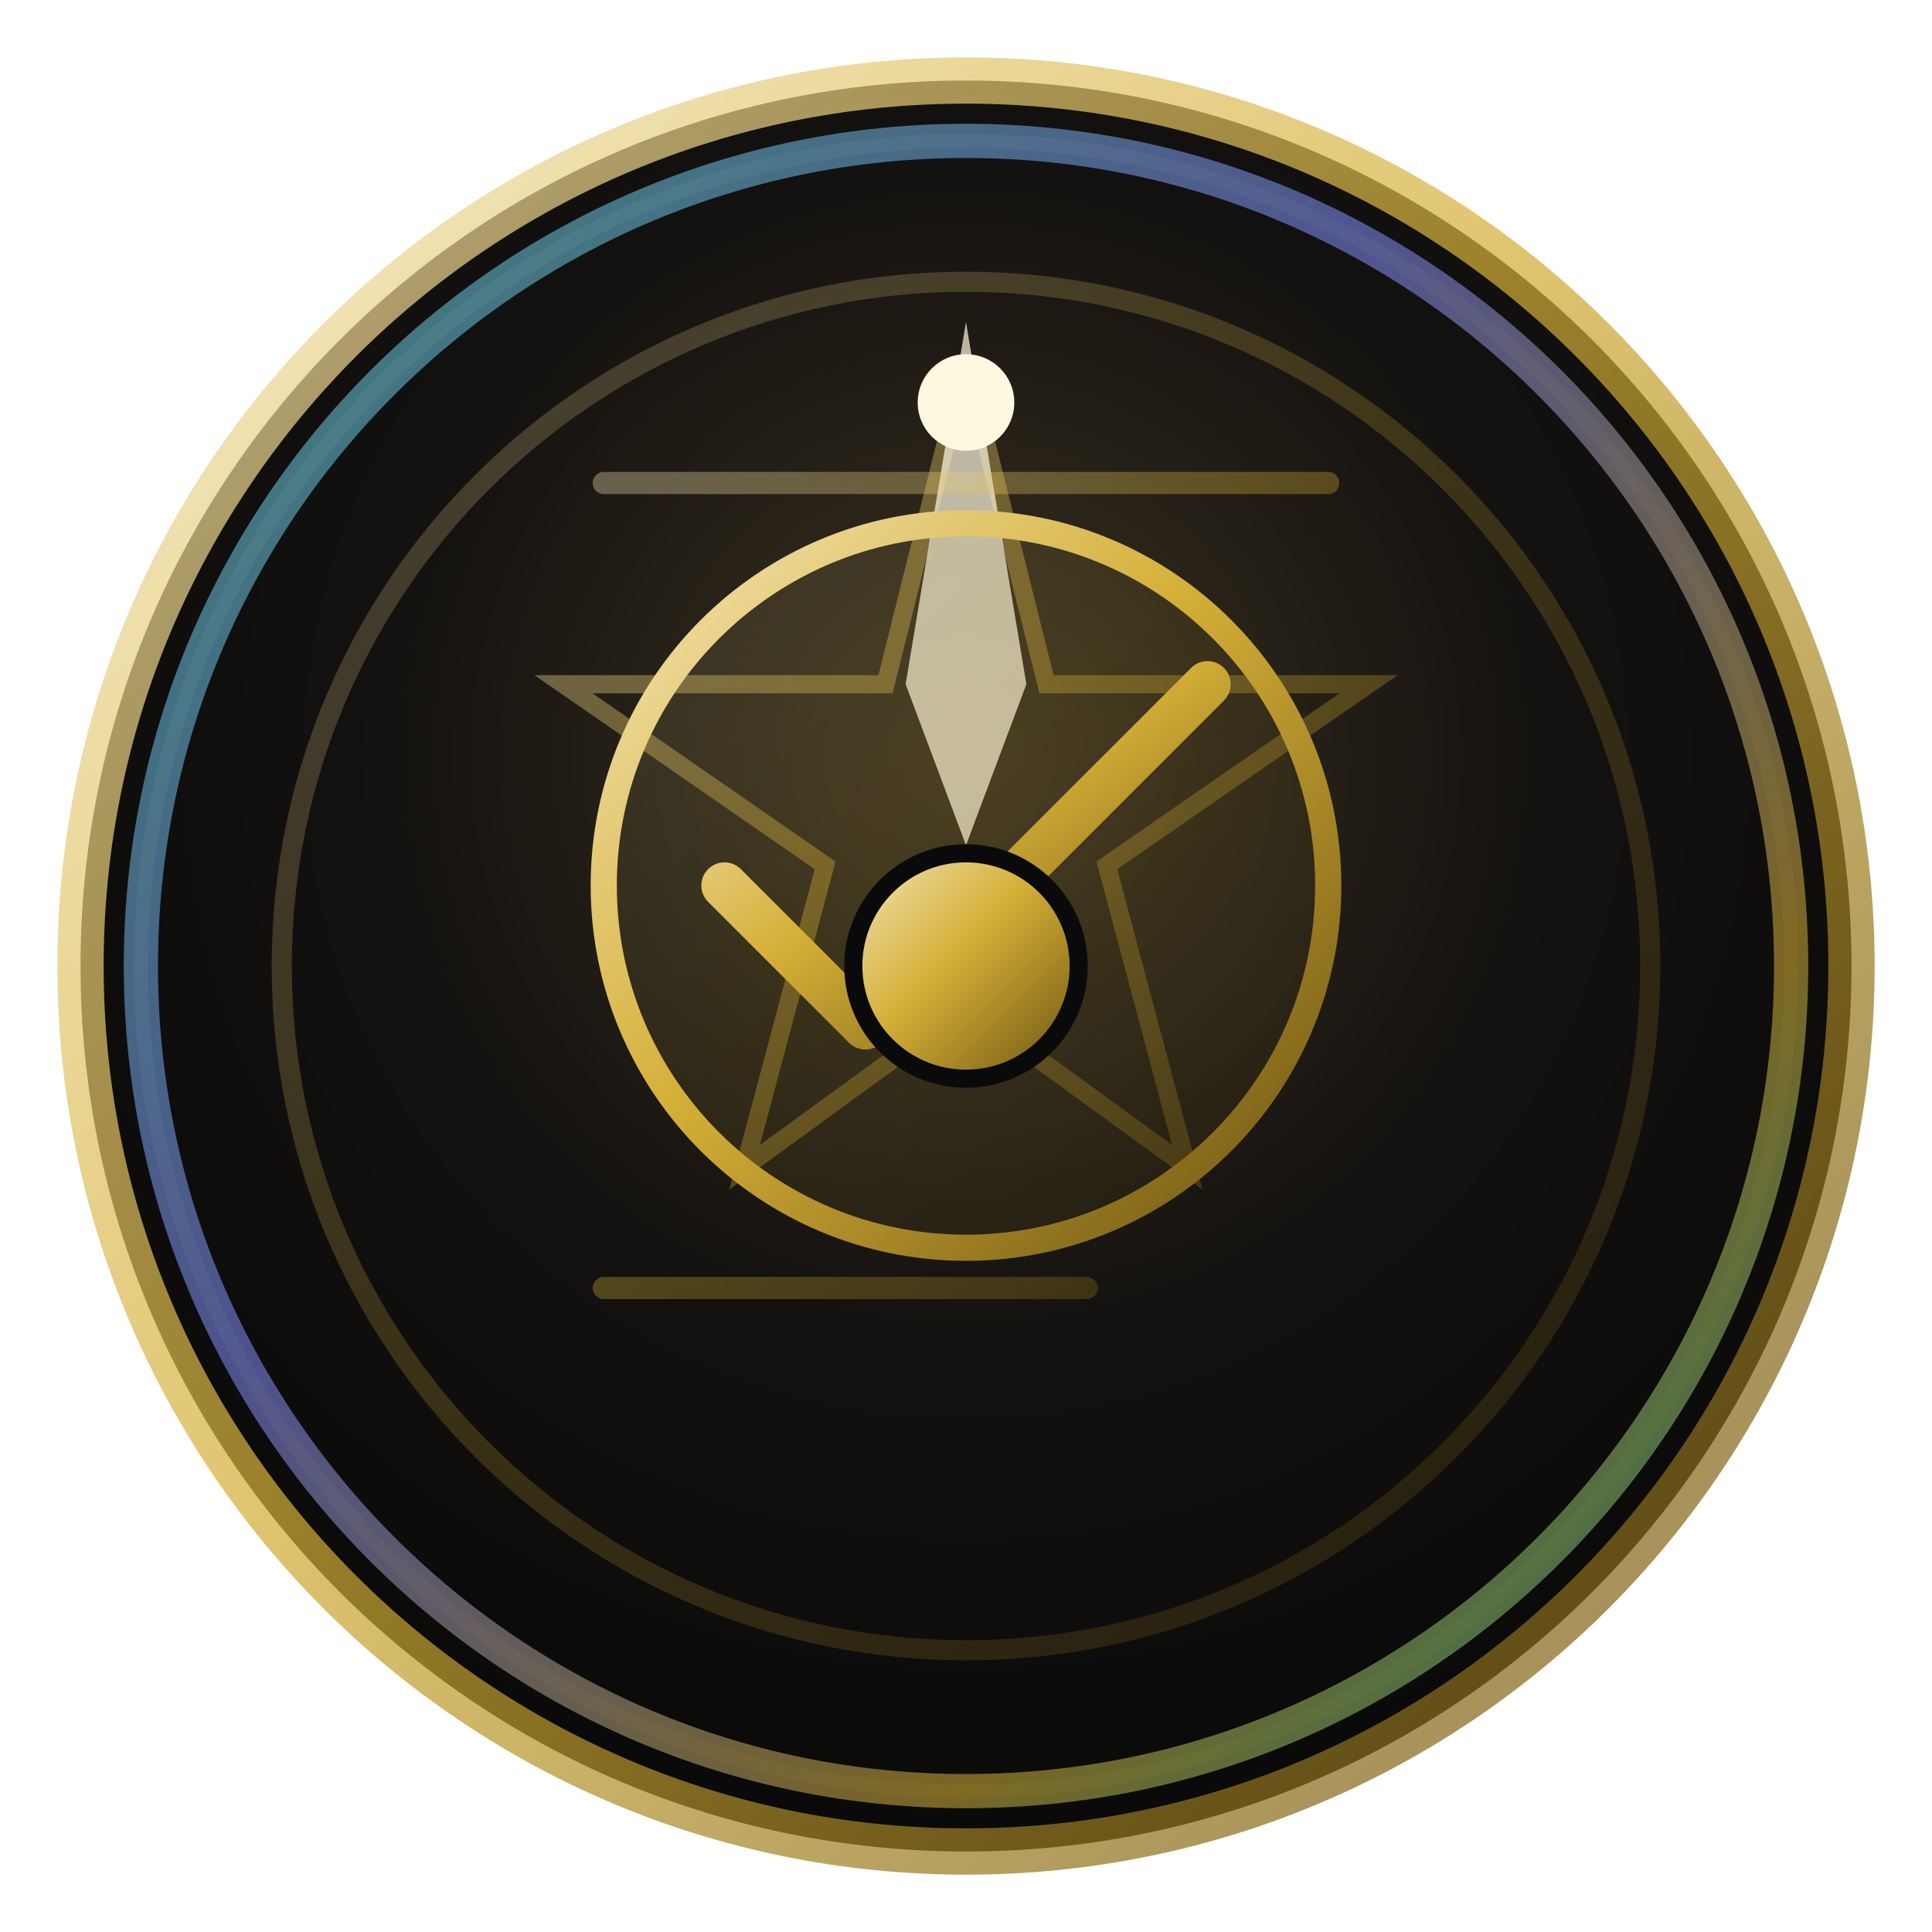
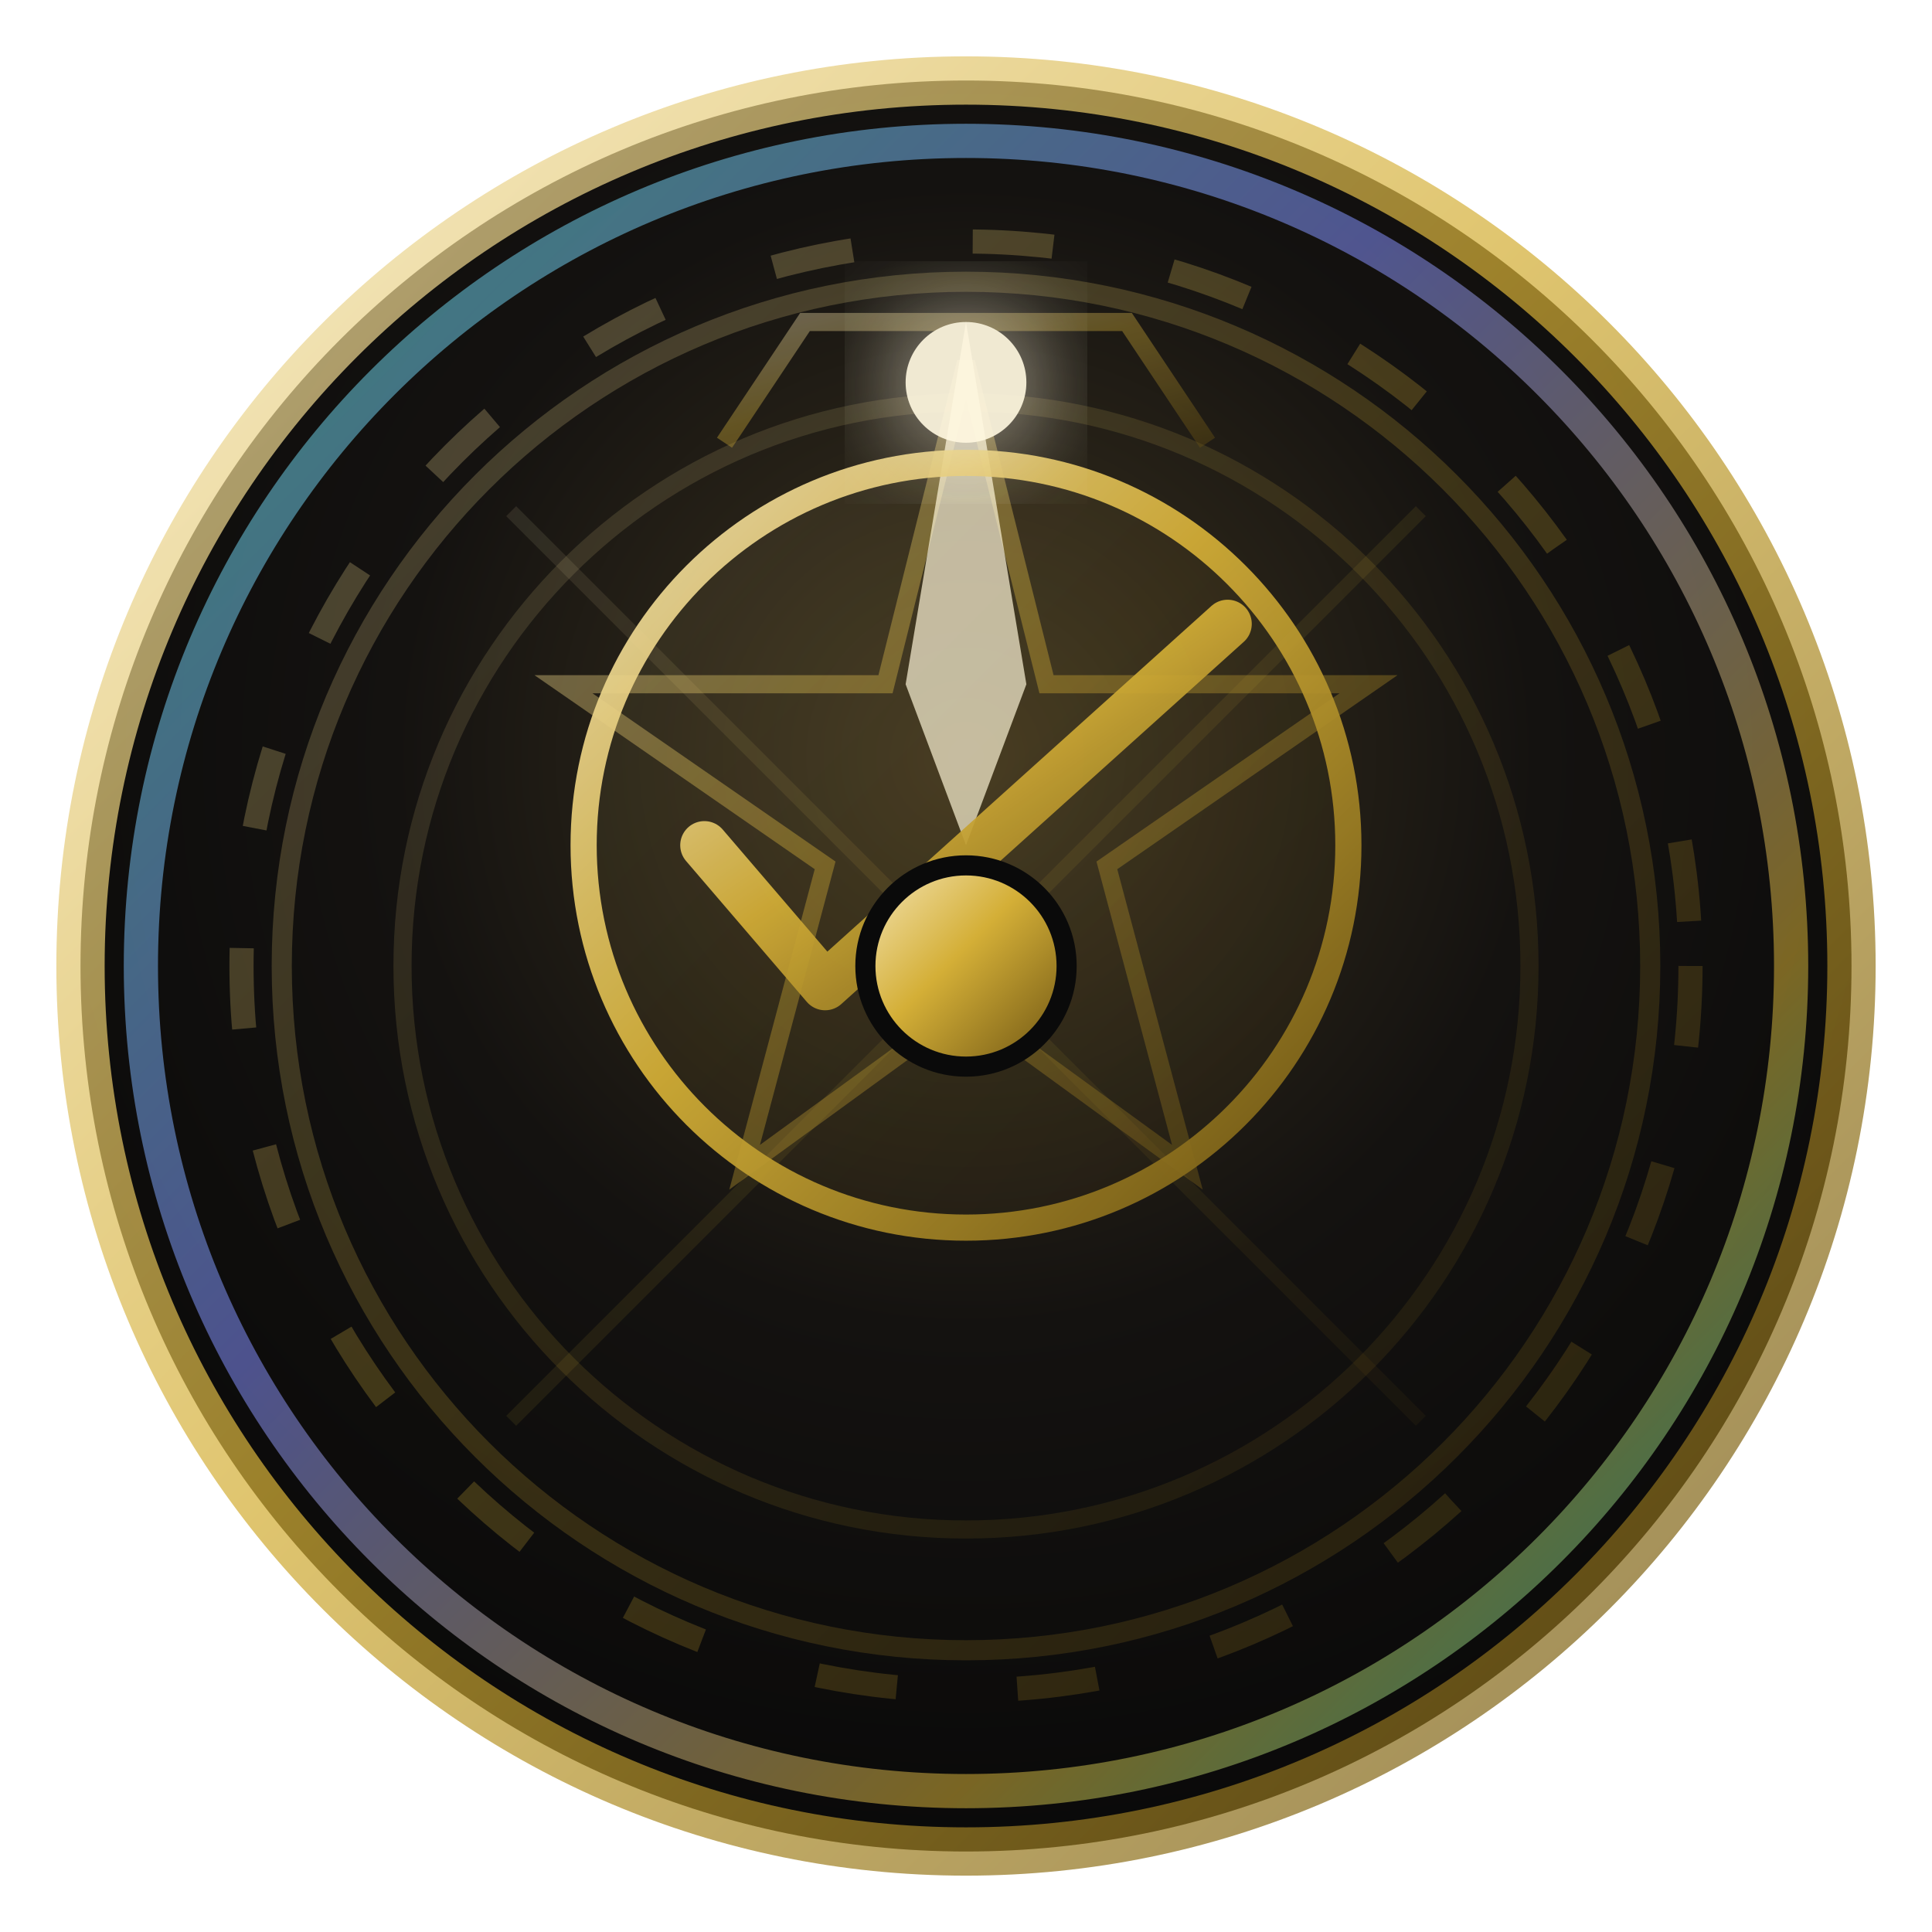
<svg xmlns="http://www.w3.org/2000/svg" viewBox="0 0 48 48" fill="none" aria-hidden="true">
  <defs>
-     <radialGradient id="drrutinerauroraflat" cx="50%" cy="38%" r="68%">
+     <radialGradient id="dchrutinerauroraflat4" cx="50%" cy="38%" r="68%">
      <stop offset="0%" stop-color="#3d3420" />
      <stop offset="48%" stop-color="#141210" />
      <stop offset="100%" stop-color="#080808" />
    </radialGradient>
-     <linearGradient id="grrutinerauroraflat" x1="0" y1="0" x2="1" y2="1">
+     <linearGradient id="gchrutinerauroraflat4" x1="0" y1="0" x2="1" y2="1">
      <stop offset="0%" stop-color="#f5e6b8" />
      <stop offset="45%" stop-color="#d4af37" />
      <stop offset="100%" stop-color="#6b5212" />
    </linearGradient>
-     <linearGradient id="frrutinerauroraflat" x1="24" y1="4" x2="30" y2="20">
+     <linearGradient id="fchrutinerauroraflat4" x1="24" y1="4" x2="30" y2="20">
      <stop offset="0%" stop-color="#fff8e0" />
      <stop offset="55%" stop-color="#ffb74d" />
      <stop offset="100%" stop-color="#c97808" />
    </linearGradient>
-     <filter id="glrrutinerauroraflat" x="-50%" y="-50%" width="200%" height="200%">
+     <filter id="glchrutinerauroraflat4" x="-50%" y="-50%" width="200%" height="200%">
      <feGaussianBlur stdDeviation="1.4" result="b" />
      <feMerge>
        <feMergeNode in="b" />
        <feMergeNode in="SourceGraphic" />
      </feMerge>
    </filter>
-     <linearGradient id="rimrrutinerauroraflat" x1="0" y1="0" x2="1" y2="1">
+     <linearGradient id="rimchrutinerauroraflat4" x1="0" y1="0" x2="1" y2="1">
      <stop offset="0%" stop-color="#5eead4" />
      <stop offset="40%" stop-color="#818cf8" />
      <stop offset="75%" stop-color="#d4af37" />
      <stop offset="100%" stop-color="#2dd4bf" />
    </linearGradient>
  </defs>
-   <circle cx="24" cy="24" r="22" fill="url(#drrutinerauroraflat)" stroke="url(#grrutinerauroraflat)" stroke-width="1.15" stroke-opacity="0.72" />
-   <circle cx="24" cy="24" r="20.5" stroke="url(#grrutinerauroraflat)" stroke-opacity="0.08" stroke-width="0.35" fill="none" />
-   <g stroke="url(#grrutinerauroraflat)" stroke-opacity="0.1" stroke-width="0.32">
+   <circle cx="24" cy="24" r="22" fill="url(#dchrutinerauroraflat4)" stroke="url(#gchrutinerauroraflat4)" stroke-width="1.2" stroke-opacity="0.72" />
+   <circle cx="24" cy="24" r="18" stroke="url(#gchrutinerauroraflat4)" stroke-opacity="0.26" stroke-width="0.6" stroke-dasharray="2 3" fill="none" />
+   <circle cx="24" cy="24" r="14" stroke="url(#gchrutinerauroraflat4)" stroke-opacity="0.14" stroke-width="0.45" fill="none" />
+   <g stroke="url(#gchrutinerauroraflat4)" stroke-opacity="0.1" stroke-width="0.35">
+     <line x1="24" y1="8" x2="24" y2="40" />
+     <line x1="8" y1="24" x2="40" y2="24" />
+     <line x1="12.7" y1="12.7" x2="35.3" y2="35.3" />
+     <line x1="35.3" y1="12.7" x2="12.7" y2="35.3" />
+   </g>
+   <g stroke="url(#gchrutinerauroraflat4)" stroke-opacity="0.1" stroke-width="0.32">
    <line x1="24" y1="6.5" x2="24" y2="9.2" transform="rotate(0 24 24)" />
    <line x1="24" y1="6.5" x2="24" y2="9.2" transform="rotate(22.5 24 24)" />
    <line x1="24" y1="6.5" x2="24" y2="9.2" transform="rotate(45 24 24)" />
    <line x1="24" y1="6.5" x2="24" y2="9.2" transform="rotate(67.5 24 24)" />
    <line x1="24" y1="6.5" x2="24" y2="9.2" transform="rotate(90 24 24)" />
    <line x1="24" y1="6.5" x2="24" y2="9.2" transform="rotate(112.5 24 24)" />
    <line x1="24" y1="6.5" x2="24" y2="9.2" transform="rotate(135 24 24)" />
    <line x1="24" y1="6.5" x2="24" y2="9.2" transform="rotate(157.5 24 24)" />
    <line x1="24" y1="6.5" x2="24" y2="9.2" transform="rotate(180 24 24)" />
    <line x1="24" y1="6.5" x2="24" y2="9.2" transform="rotate(202.5 24 24)" />
    <line x1="24" y1="6.5" x2="24" y2="9.2" transform="rotate(225 24 24)" />
    <line x1="24" y1="6.5" x2="24" y2="9.2" transform="rotate(247.5 24 24)" />
    <line x1="24" y1="6.5" x2="24" y2="9.2" transform="rotate(270 24 24)" />
    <line x1="24" y1="6.5" x2="24" y2="9.2" transform="rotate(292.5 24 24)" />
    <line x1="24" y1="6.5" x2="24" y2="9.2" transform="rotate(315 24 24)" />
    <line x1="24" y1="6.5" x2="24" y2="9.2" transform="rotate(337.5 24 24)" />
  </g>
-   <circle cx="24" cy="24" r="20.5" stroke="url(#rimrrutinerauroraflat)" stroke-opacity="0.55" stroke-width="0.85" fill="none" />
-   <circle cx="24" cy="24" r="17" stroke="url(#grrutinerauroraflat)" stroke-opacity="0.22" stroke-width="0.5" fill="none" />
-   <polygon points="24,9 26,17 34,17 27.5,21.5 29.5,29 24,25 18.5,29 20.5,21.5 14,17 22,17" fill="none" stroke="url(#grrutinerauroraflat)" stroke-width="0.45" opacity="0.4" />
-   <path d="M24 8 L25.5 17 L24 21 L22.5 17 Z" fill="url(#frrutinerauroraflat)" opacity="0.7" />
-   <circle cx="24" cy="22" r="9" stroke="url(#grrutinerauroraflat)" stroke-width="0.65" fill="url(#grrutinerauroraflat)" fill-opacity="0.1" />
-   <path d="M18 22 L21.5 25.5 L30 17" stroke="url(#grrutinerauroraflat)" stroke-width="1.15" stroke-linecap="round" stroke-linejoin="round" fill="none" />
-   <path d="M15 12 H33 M15 32 H27" stroke="url(#grrutinerauroraflat)" stroke-opacity="0.35" stroke-width="0.55" stroke-linecap="round" />
-   <circle cx="24" cy="10" r="1.2" fill="url(#frrutinerauroraflat)" />
-   <circle cx="24" cy="24" r="2.8" fill="url(#grrutinerauroraflat)" stroke="#0a0a0a" stroke-width="0.45" />
+   <circle cx="24" cy="24" r="20.5" stroke="url(#rimchrutinerauroraflat4)" stroke-opacity="0.55" stroke-width="0.85" fill="none" />
+   <circle cx="24" cy="24" r="17" stroke="url(#gchrutinerauroraflat4)" stroke-opacity="0.22" stroke-width="0.5" fill="none" />
+   <polygon points="24,9 26,17 34,17 27.5,21.5 29.5,29 24,25 18.5,29 20.5,21.5 14,17 22,17" fill="none" stroke="url(#gchrutinerauroraflat4)" stroke-width="0.45" opacity="0.4" />
+   <path d="M24 8 L25.5 17 L24 21 L22.5 17 Z" fill="url(#fchrutinerauroraflat4)" opacity="0.7" />
+   <g opacity="0.93">
+     <circle cx="24" cy="21" r="9.5" stroke="url(#gchrutinerauroraflat4)" stroke-width="0.65" fill="url(#gchrutinerauroraflat4)" fill-opacity="0.08" />
+     <path d="M17.5 21 L20.5 24.5 L30.5 15.5" stroke="url(#gchrutinerauroraflat4)" stroke-width="1.2" stroke-linecap="round" stroke-linejoin="round" fill="none" />
+     <path d="M14 11 H34" stroke="url(#gchrutinerauroraflat4)" stroke-width="0.5" stroke-opacity="0.35" stroke-linecap="round" />
+     <path d="M18 11 L20 8 H28 L30 11" stroke="url(#gchrutinerauroraflat4)" stroke-width="0.45" fill="none" opacity="0.4" />
+     <circle cx="24" cy="9.5" r="1.5" fill="url(#fchrutinerauroraflat4)" filter="url(#glchrutinerauroraflat4)" />
+   </g>
+   <circle cx="24" cy="24" r="2.5" fill="url(#gchrutinerauroraflat4)" stroke="#0a0a0a" stroke-width="0.5" />
</svg>
